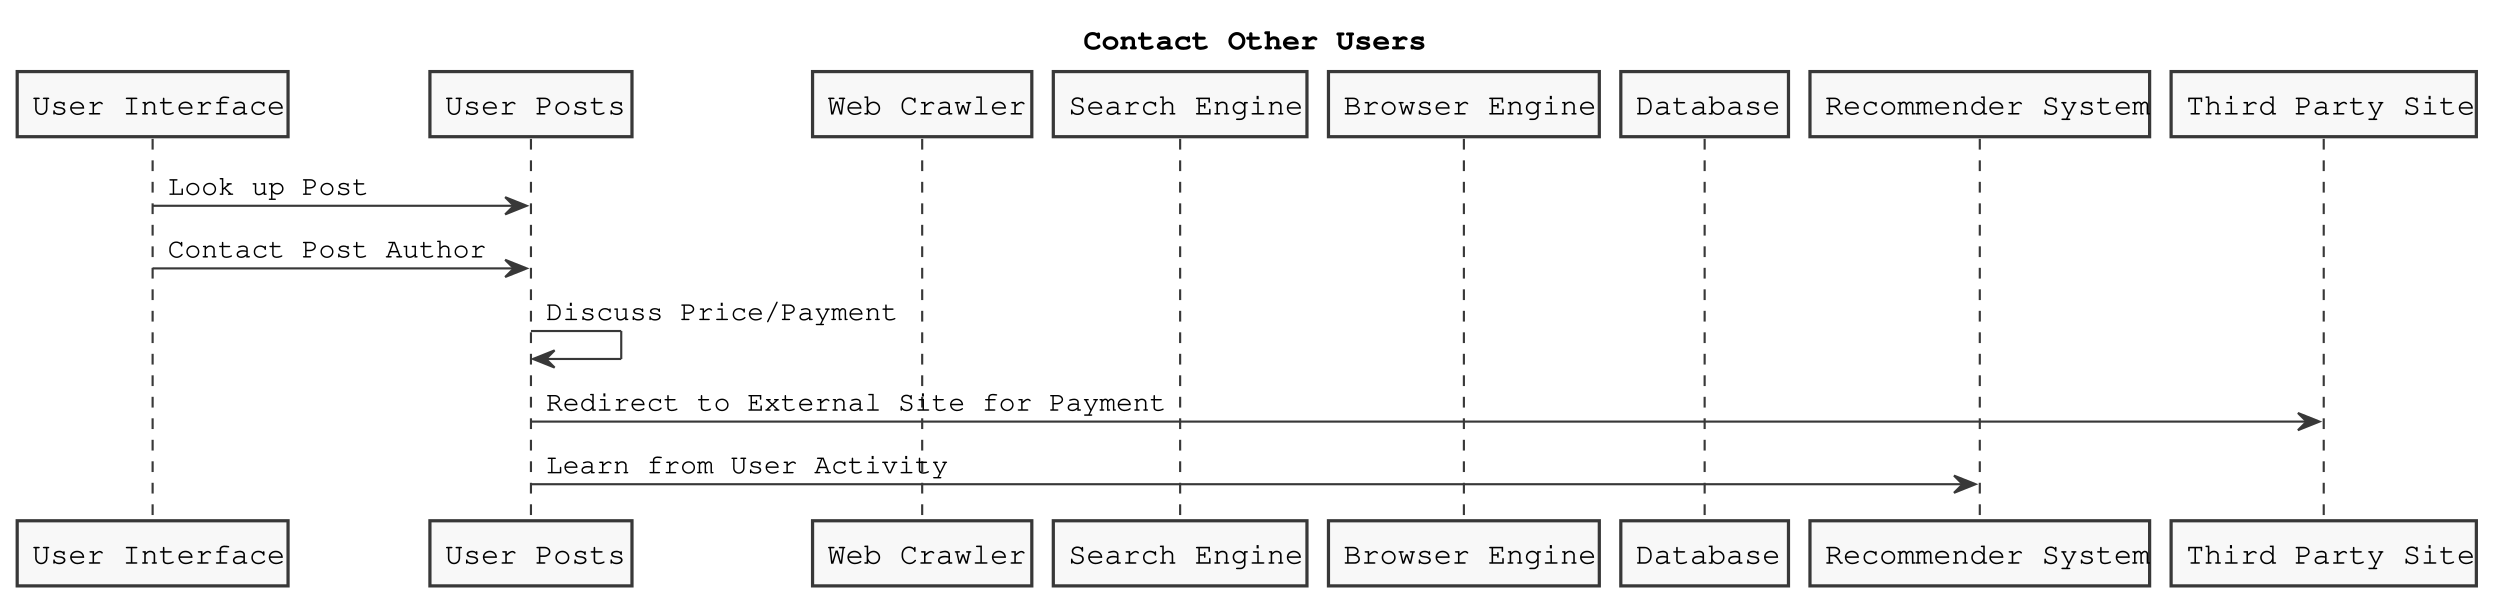
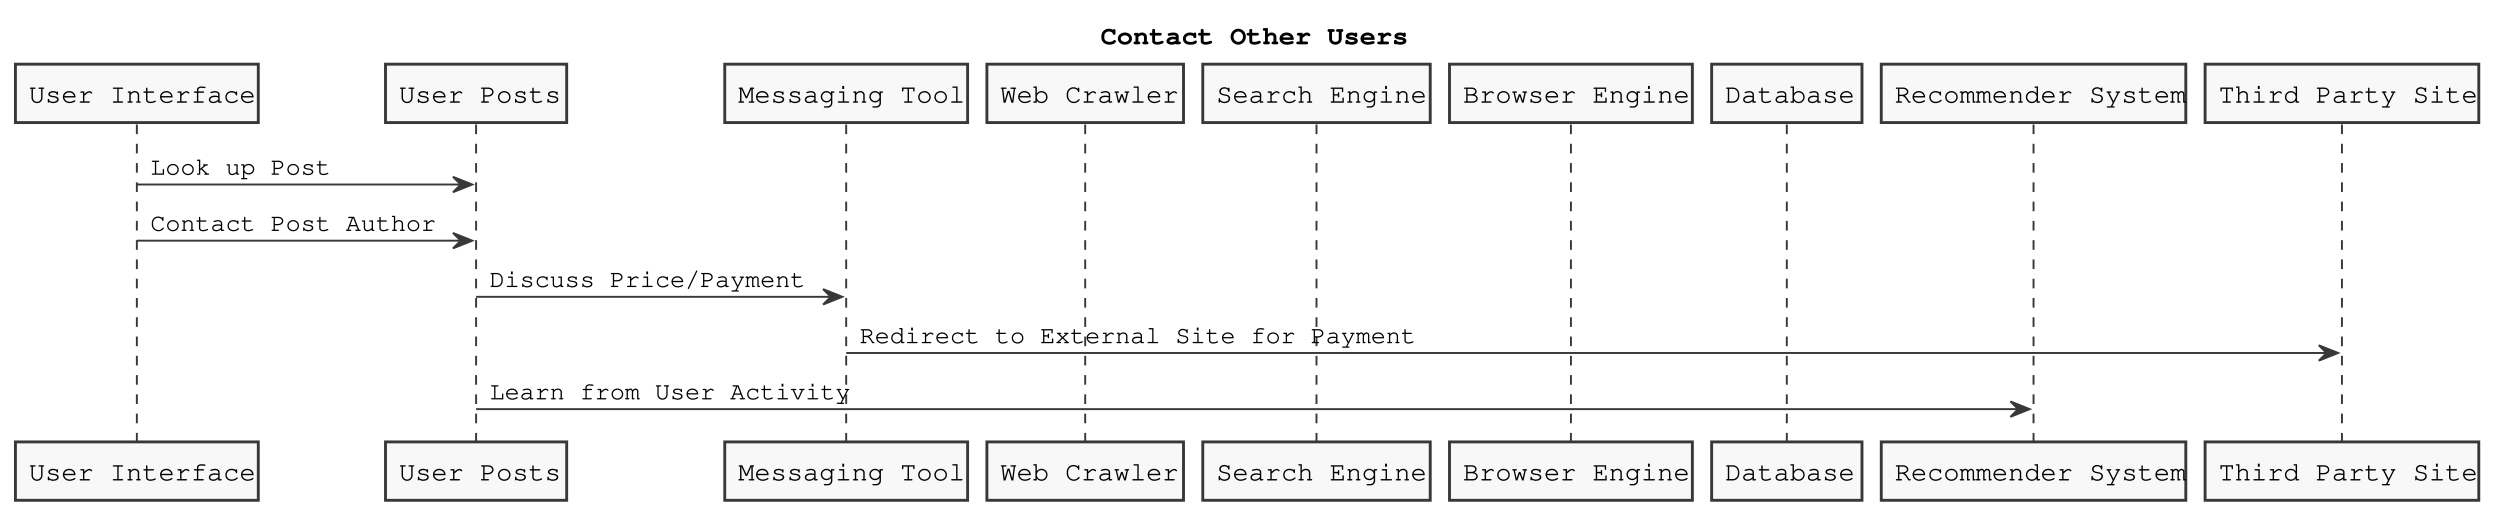
- <svg xmlns="http://www.w3.org/2000/svg" contentScriptType="application/ecmascript" contentStyleType="text/css" height="283px" preserveAspectRatio="none" style="width:1163px;height:283px;" version="1.1" viewBox="0 0 1163 283" width="1163px" zoomAndPan="magnify">
+ <svg xmlns="http://www.w3.org/2000/svg" contentScriptType="application/ecmascript" contentStyleType="text/css" height="270px" preserveAspectRatio="none" style="width:1297px;height:270px;" version="1.1" viewBox="0 0 1297 270" width="1297px" zoomAndPan="magnify">
  <defs />
  <g>
-     <text fill="#000000" font-family="Courier" font-size="14" font-weight="bold" lengthAdjust="spacingAndGlyphs" textLength="152" x="504" y="22.995">Contact Other Users</text>
-     <line style="stroke: #383838; stroke-width: 1.0; stroke-dasharray: 5.0,5.0;" x1="71" x2="71" y1="64.594" y2="243.258" />
-     <line style="stroke: #383838; stroke-width: 1.0; stroke-dasharray: 5.0,5.0;" x1="247" x2="247" y1="64.594" y2="243.258" />
-     <line style="stroke: #383838; stroke-width: 1.0; stroke-dasharray: 5.0,5.0;" x1="429" x2="429" y1="64.594" y2="243.258" />
-     <line style="stroke: #383838; stroke-width: 1.0; stroke-dasharray: 5.0,5.0;" x1="549" x2="549" y1="64.594" y2="243.258" />
-     <line style="stroke: #383838; stroke-width: 1.0; stroke-dasharray: 5.0,5.0;" x1="681" x2="681" y1="64.594" y2="243.258" />
-     <line style="stroke: #383838; stroke-width: 1.0; stroke-dasharray: 5.0,5.0;" x1="793" x2="793" y1="64.594" y2="243.258" />
-     <line style="stroke: #383838; stroke-width: 1.0; stroke-dasharray: 5.0,5.0;" x1="921" x2="921" y1="64.594" y2="243.258" />
-     <line style="stroke: #383838; stroke-width: 1.0; stroke-dasharray: 5.0,5.0;" x1="1081" x2="1081" y1="64.594" y2="243.258" />
+     <text fill="#000000" font-family="Courier" font-size="14" font-weight="bold" lengthAdjust="spacingAndGlyphs" textLength="152" x="571" y="22.995">Contact Other Users</text>
+     <line style="stroke: #383838; stroke-width: 1.0; stroke-dasharray: 5.0,5.0;" x1="71" x2="71" y1="64.594" y2="230.258" />
+     <line style="stroke: #383838; stroke-width: 1.0; stroke-dasharray: 5.0,5.0;" x1="247" x2="247" y1="64.594" y2="230.258" />
+     <line style="stroke: #383838; stroke-width: 1.0; stroke-dasharray: 5.0,5.0;" x1="439" x2="439" y1="64.594" y2="230.258" />
+     <line style="stroke: #383838; stroke-width: 1.0; stroke-dasharray: 5.0,5.0;" x1="563" x2="563" y1="64.594" y2="230.258" />
+     <line style="stroke: #383838; stroke-width: 1.0; stroke-dasharray: 5.0,5.0;" x1="683" x2="683" y1="64.594" y2="230.258" />
+     <line style="stroke: #383838; stroke-width: 1.0; stroke-dasharray: 5.0,5.0;" x1="815" x2="815" y1="64.594" y2="230.258" />
+     <line style="stroke: #383838; stroke-width: 1.0; stroke-dasharray: 5.0,5.0;" x1="927" x2="927" y1="64.594" y2="230.258" />
+     <line style="stroke: #383838; stroke-width: 1.0; stroke-dasharray: 5.0,5.0;" x1="1055" x2="1055" y1="64.594" y2="230.258" />
+     <line style="stroke: #383838; stroke-width: 1.0; stroke-dasharray: 5.0,5.0;" x1="1215" x2="1215" y1="64.594" y2="230.258" />
    <rect fill="#F8F8F8" height="30.297" style="stroke: #383838; stroke-width: 1.5;" width="126" x="8" y="33.297" />
    <text fill="#000000" font-family="Courier" font-size="14" lengthAdjust="spacingAndGlyphs" textLength="112" x="15" y="53.292">User Interface</text>
-     <rect fill="#F8F8F8" height="30.297" style="stroke: #383838; stroke-width: 1.5;" width="126" x="8" y="242.258" />
-     <text fill="#000000" font-family="Courier" font-size="14" lengthAdjust="spacingAndGlyphs" textLength="112" x="15" y="262.253">User Interface</text>
+     <rect fill="#F8F8F8" height="30.297" style="stroke: #383838; stroke-width: 1.5;" width="126" x="8" y="229.258" />
+     <text fill="#000000" font-family="Courier" font-size="14" lengthAdjust="spacingAndGlyphs" textLength="112" x="15" y="249.253">User Interface</text>
    <rect fill="#F8F8F8" height="30.297" style="stroke: #383838; stroke-width: 1.5;" width="94" x="200" y="33.297" />
    <text fill="#000000" font-family="Courier" font-size="14" lengthAdjust="spacingAndGlyphs" textLength="80" x="207" y="53.292">User Posts</text>
-     <rect fill="#F8F8F8" height="30.297" style="stroke: #383838; stroke-width: 1.5;" width="94" x="200" y="242.258" />
-     <text fill="#000000" font-family="Courier" font-size="14" lengthAdjust="spacingAndGlyphs" textLength="80" x="207" y="262.253">User Posts</text>
-     <rect fill="#F8F8F8" height="30.297" style="stroke: #383838; stroke-width: 1.5;" width="102" x="378" y="33.297" />
-     <text fill="#000000" font-family="Courier" font-size="14" lengthAdjust="spacingAndGlyphs" textLength="88" x="385" y="53.292">Web Crawler</text>
-     <rect fill="#F8F8F8" height="30.297" style="stroke: #383838; stroke-width: 1.5;" width="102" x="378" y="242.258" />
-     <text fill="#000000" font-family="Courier" font-size="14" lengthAdjust="spacingAndGlyphs" textLength="88" x="385" y="262.253">Web Crawler</text>
-     <rect fill="#F8F8F8" height="30.297" style="stroke: #383838; stroke-width: 1.5;" width="118" x="490" y="33.297" />
-     <text fill="#000000" font-family="Courier" font-size="14" lengthAdjust="spacingAndGlyphs" textLength="104" x="497" y="53.292">Search Engine</text>
-     <rect fill="#F8F8F8" height="30.297" style="stroke: #383838; stroke-width: 1.5;" width="118" x="490" y="242.258" />
-     <text fill="#000000" font-family="Courier" font-size="14" lengthAdjust="spacingAndGlyphs" textLength="104" x="497" y="262.253">Search Engine</text>
-     <rect fill="#F8F8F8" height="30.297" style="stroke: #383838; stroke-width: 1.5;" width="126" x="618" y="33.297" />
-     <text fill="#000000" font-family="Courier" font-size="14" lengthAdjust="spacingAndGlyphs" textLength="112" x="625" y="53.292">Browser Engine</text>
-     <rect fill="#F8F8F8" height="30.297" style="stroke: #383838; stroke-width: 1.5;" width="126" x="618" y="242.258" />
-     <text fill="#000000" font-family="Courier" font-size="14" lengthAdjust="spacingAndGlyphs" textLength="112" x="625" y="262.253">Browser Engine</text>
-     <rect fill="#F8F8F8" height="30.297" style="stroke: #383838; stroke-width: 1.5;" width="78" x="754" y="33.297" />
-     <text fill="#000000" font-family="Courier" font-size="14" lengthAdjust="spacingAndGlyphs" textLength="64" x="761" y="53.292">Database</text>
-     <rect fill="#F8F8F8" height="30.297" style="stroke: #383838; stroke-width: 1.5;" width="78" x="754" y="242.258" />
-     <text fill="#000000" font-family="Courier" font-size="14" lengthAdjust="spacingAndGlyphs" textLength="64" x="761" y="262.253">Database</text>
-     <rect fill="#F8F8F8" height="30.297" style="stroke: #383838; stroke-width: 1.5;" width="158" x="842" y="33.297" />
-     <text fill="#000000" font-family="Courier" font-size="14" lengthAdjust="spacingAndGlyphs" textLength="144" x="849" y="53.292">Recommender System</text>
-     <rect fill="#F8F8F8" height="30.297" style="stroke: #383838; stroke-width: 1.5;" width="158" x="842" y="242.258" />
-     <text fill="#000000" font-family="Courier" font-size="14" lengthAdjust="spacingAndGlyphs" textLength="144" x="849" y="262.253">Recommender System</text>
-     <rect fill="#F8F8F8" height="30.297" style="stroke: #383838; stroke-width: 1.5;" width="142" x="1010" y="33.297" />
-     <text fill="#000000" font-family="Courier" font-size="14" lengthAdjust="spacingAndGlyphs" textLength="128" x="1017" y="53.292">Third Party Site</text>
-     <rect fill="#F8F8F8" height="30.297" style="stroke: #383838; stroke-width: 1.5;" width="142" x="1010" y="242.258" />
-     <text fill="#000000" font-family="Courier" font-size="14" lengthAdjust="spacingAndGlyphs" textLength="128" x="1017" y="262.253">Third Party Site</text>
+     <rect fill="#F8F8F8" height="30.297" style="stroke: #383838; stroke-width: 1.5;" width="94" x="200" y="229.258" />
+     <text fill="#000000" font-family="Courier" font-size="14" lengthAdjust="spacingAndGlyphs" textLength="80" x="207" y="249.253">User Posts</text>
+     <rect fill="#F8F8F8" height="30.297" style="stroke: #383838; stroke-width: 1.5;" width="126" x="376" y="33.297" />
+     <text fill="#000000" font-family="Courier" font-size="14" lengthAdjust="spacingAndGlyphs" textLength="112" x="383" y="53.292">Messaging Tool</text>
+     <rect fill="#F8F8F8" height="30.297" style="stroke: #383838; stroke-width: 1.5;" width="126" x="376" y="229.258" />
+     <text fill="#000000" font-family="Courier" font-size="14" lengthAdjust="spacingAndGlyphs" textLength="112" x="383" y="249.253">Messaging Tool</text>
+     <rect fill="#F8F8F8" height="30.297" style="stroke: #383838; stroke-width: 1.5;" width="102" x="512" y="33.297" />
+     <text fill="#000000" font-family="Courier" font-size="14" lengthAdjust="spacingAndGlyphs" textLength="88" x="519" y="53.292">Web Crawler</text>
+     <rect fill="#F8F8F8" height="30.297" style="stroke: #383838; stroke-width: 1.5;" width="102" x="512" y="229.258" />
+     <text fill="#000000" font-family="Courier" font-size="14" lengthAdjust="spacingAndGlyphs" textLength="88" x="519" y="249.253">Web Crawler</text>
+     <rect fill="#F8F8F8" height="30.297" style="stroke: #383838; stroke-width: 1.5;" width="118" x="624" y="33.297" />
+     <text fill="#000000" font-family="Courier" font-size="14" lengthAdjust="spacingAndGlyphs" textLength="104" x="631" y="53.292">Search Engine</text>
+     <rect fill="#F8F8F8" height="30.297" style="stroke: #383838; stroke-width: 1.5;" width="118" x="624" y="229.258" />
+     <text fill="#000000" font-family="Courier" font-size="14" lengthAdjust="spacingAndGlyphs" textLength="104" x="631" y="249.253">Search Engine</text>
+     <rect fill="#F8F8F8" height="30.297" style="stroke: #383838; stroke-width: 1.5;" width="126" x="752" y="33.297" />
+     <text fill="#000000" font-family="Courier" font-size="14" lengthAdjust="spacingAndGlyphs" textLength="112" x="759" y="53.292">Browser Engine</text>
+     <rect fill="#F8F8F8" height="30.297" style="stroke: #383838; stroke-width: 1.5;" width="126" x="752" y="229.258" />
+     <text fill="#000000" font-family="Courier" font-size="14" lengthAdjust="spacingAndGlyphs" textLength="112" x="759" y="249.253">Browser Engine</text>
+     <rect fill="#F8F8F8" height="30.297" style="stroke: #383838; stroke-width: 1.5;" width="78" x="888" y="33.297" />
+     <text fill="#000000" font-family="Courier" font-size="14" lengthAdjust="spacingAndGlyphs" textLength="64" x="895" y="53.292">Database</text>
+     <rect fill="#F8F8F8" height="30.297" style="stroke: #383838; stroke-width: 1.5;" width="78" x="888" y="229.258" />
+     <text fill="#000000" font-family="Courier" font-size="14" lengthAdjust="spacingAndGlyphs" textLength="64" x="895" y="249.253">Database</text>
+     <rect fill="#F8F8F8" height="30.297" style="stroke: #383838; stroke-width: 1.5;" width="158" x="976" y="33.297" />
+     <text fill="#000000" font-family="Courier" font-size="14" lengthAdjust="spacingAndGlyphs" textLength="144" x="983" y="53.292">Recommender System</text>
+     <rect fill="#F8F8F8" height="30.297" style="stroke: #383838; stroke-width: 1.5;" width="158" x="976" y="229.258" />
+     <text fill="#000000" font-family="Courier" font-size="14" lengthAdjust="spacingAndGlyphs" textLength="144" x="983" y="249.253">Recommender System</text>
+     <rect fill="#F8F8F8" height="30.297" style="stroke: #383838; stroke-width: 1.5;" width="142" x="1144" y="33.297" />
+     <text fill="#000000" font-family="Courier" font-size="14" lengthAdjust="spacingAndGlyphs" textLength="128" x="1151" y="53.292">Third Party Site</text>
+     <rect fill="#F8F8F8" height="30.297" style="stroke: #383838; stroke-width: 1.5;" width="142" x="1144" y="229.258" />
+     <text fill="#000000" font-family="Courier" font-size="14" lengthAdjust="spacingAndGlyphs" textLength="128" x="1151" y="249.253">Third Party Site</text>
    <polygon fill="#383838" points="235,91.727,245,95.727,235,99.727,239,95.727" style="stroke: #383838; stroke-width: 1.0;" />
    <line style="stroke: #383838; stroke-width: 1.0;" x1="71" x2="241" y1="95.727" y2="95.727" />
    <text fill="#000000" font-family="Courier" font-size="13" lengthAdjust="spacingAndGlyphs" textLength="96" x="78" y="90.661">Look up Post</text>
    <polygon fill="#383838" points="235,120.859,245,124.859,235,128.859,239,124.859" style="stroke: #383838; stroke-width: 1.0;" />
    <line style="stroke: #383838; stroke-width: 1.0;" x1="71" x2="241" y1="124.859" y2="124.859" />
    <text fill="#000000" font-family="Courier" font-size="13" lengthAdjust="spacingAndGlyphs" textLength="152" x="78" y="119.793">Contact Post Author</text>
-     <line style="stroke: #383838; stroke-width: 1.0;" x1="247" x2="289" y1="153.992" y2="153.992" />
-     <line style="stroke: #383838; stroke-width: 1.0;" x1="289" x2="289" y1="153.992" y2="166.992" />
-     <line style="stroke: #383838; stroke-width: 1.0;" x1="248" x2="289" y1="166.992" y2="166.992" />
-     <polygon fill="#383838" points="258,162.992,248,166.992,258,170.992,254,166.992" style="stroke: #383838; stroke-width: 1.0;" />
+     <polygon fill="#383838" points="427,149.992,437,153.992,427,157.992,431,153.992" style="stroke: #383838; stroke-width: 1.0;" />
+     <line style="stroke: #383838; stroke-width: 1.0;" x1="247" x2="433" y1="153.992" y2="153.992" />
    <text fill="#000000" font-family="Courier" font-size="13" lengthAdjust="spacingAndGlyphs" textLength="168" x="254" y="148.926">Discuss Price/Payment</text>
-     <polygon fill="#383838" points="1069,192.125,1079,196.125,1069,200.125,1073,196.125" style="stroke: #383838; stroke-width: 1.0;" />
-     <line style="stroke: #383838; stroke-width: 1.0;" x1="247" x2="1075" y1="196.125" y2="196.125" />
-     <text fill="#000000" font-family="Courier" font-size="13" lengthAdjust="spacingAndGlyphs" textLength="296" x="254" y="191.059">Redirect to External Site for Payment</text>
-     <polygon fill="#383838" points="909,221.258,919,225.258,909,229.258,913,225.258" style="stroke: #383838; stroke-width: 1.0;" />
-     <line style="stroke: #383838; stroke-width: 1.0;" x1="247" x2="915" y1="225.258" y2="225.258" />
-     <text fill="#000000" font-family="Courier" font-size="13" lengthAdjust="spacingAndGlyphs" textLength="192" x="254" y="220.192">Learn from User Activity</text>
+     <polygon fill="#383838" points="1203,179.125,1213,183.125,1203,187.125,1207,183.125" style="stroke: #383838; stroke-width: 1.0;" />
+     <line style="stroke: #383838; stroke-width: 1.0;" x1="439" x2="1209" y1="183.125" y2="183.125" />
+     <text fill="#000000" font-family="Courier" font-size="13" lengthAdjust="spacingAndGlyphs" textLength="296" x="446" y="178.059">Redirect to External Site for Payment</text>
+     <polygon fill="#383838" points="1043,208.258,1053,212.258,1043,216.258,1047,212.258" style="stroke: #383838; stroke-width: 1.0;" />
+     <line style="stroke: #383838; stroke-width: 1.0;" x1="247" x2="1049" y1="212.258" y2="212.258" />
+     <text fill="#000000" font-family="Courier" font-size="13" lengthAdjust="spacingAndGlyphs" textLength="192" x="254" y="207.192">Learn from User Activity</text>
  </g>
</svg>
